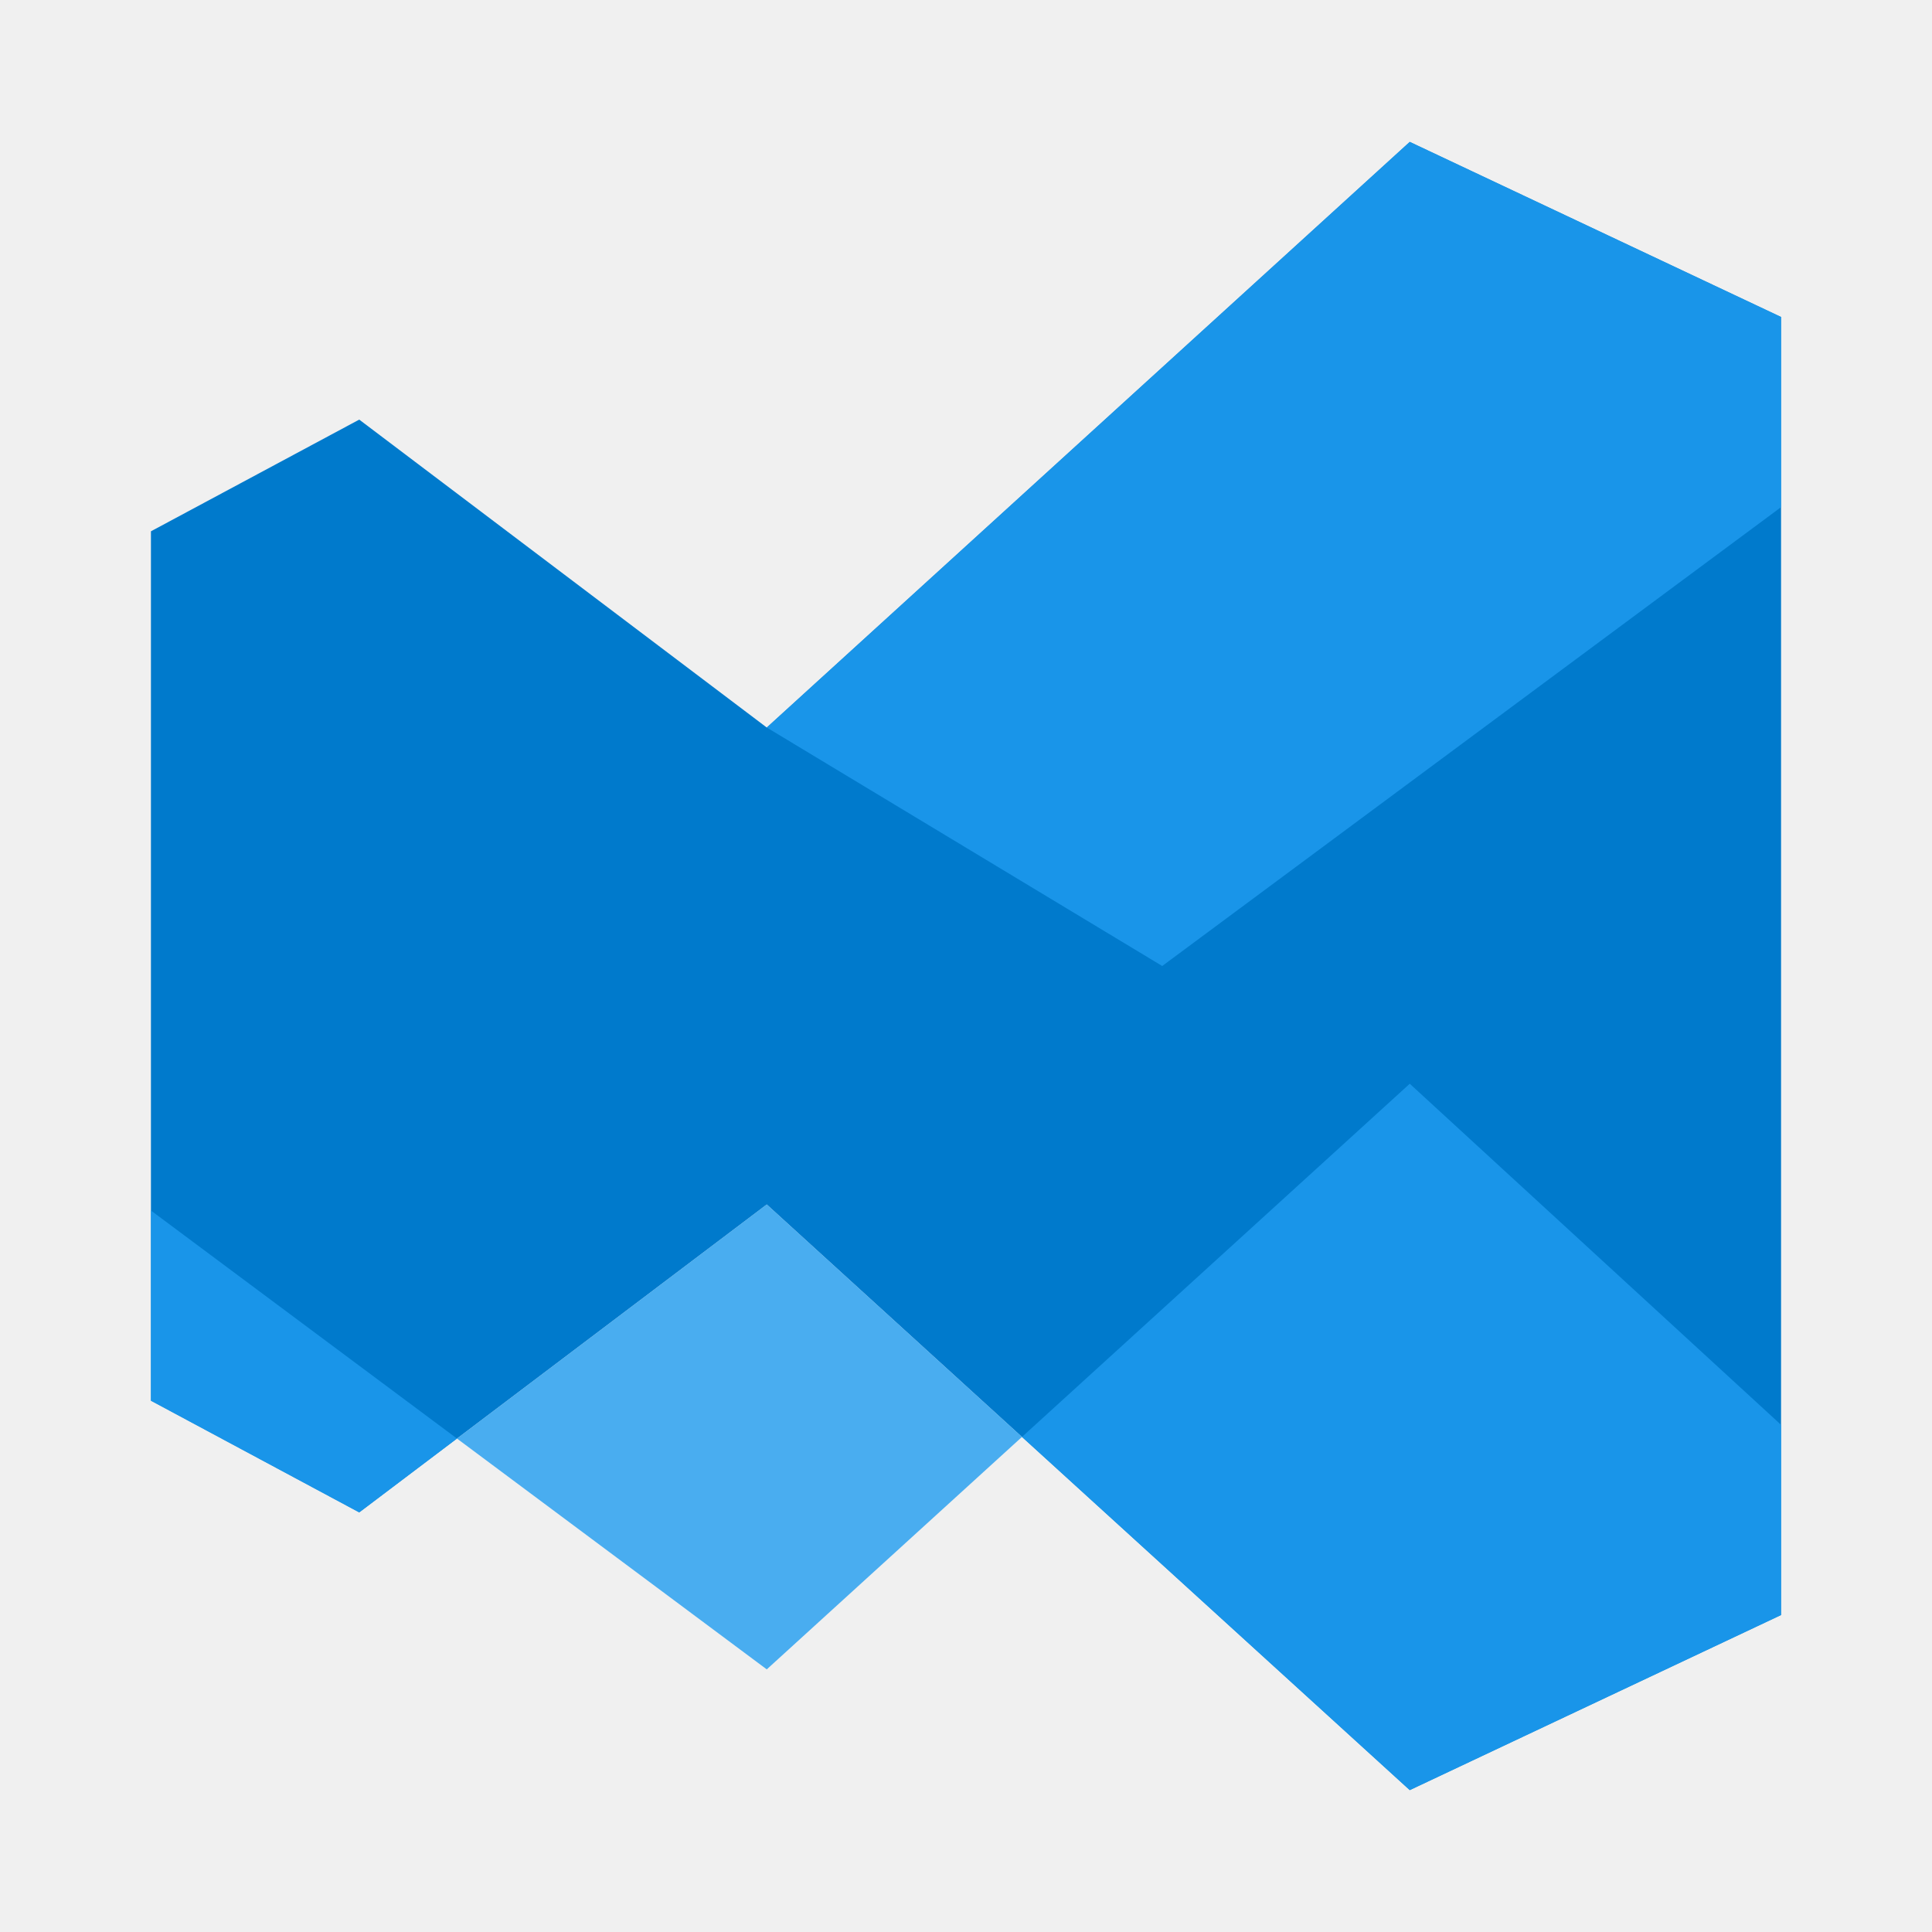
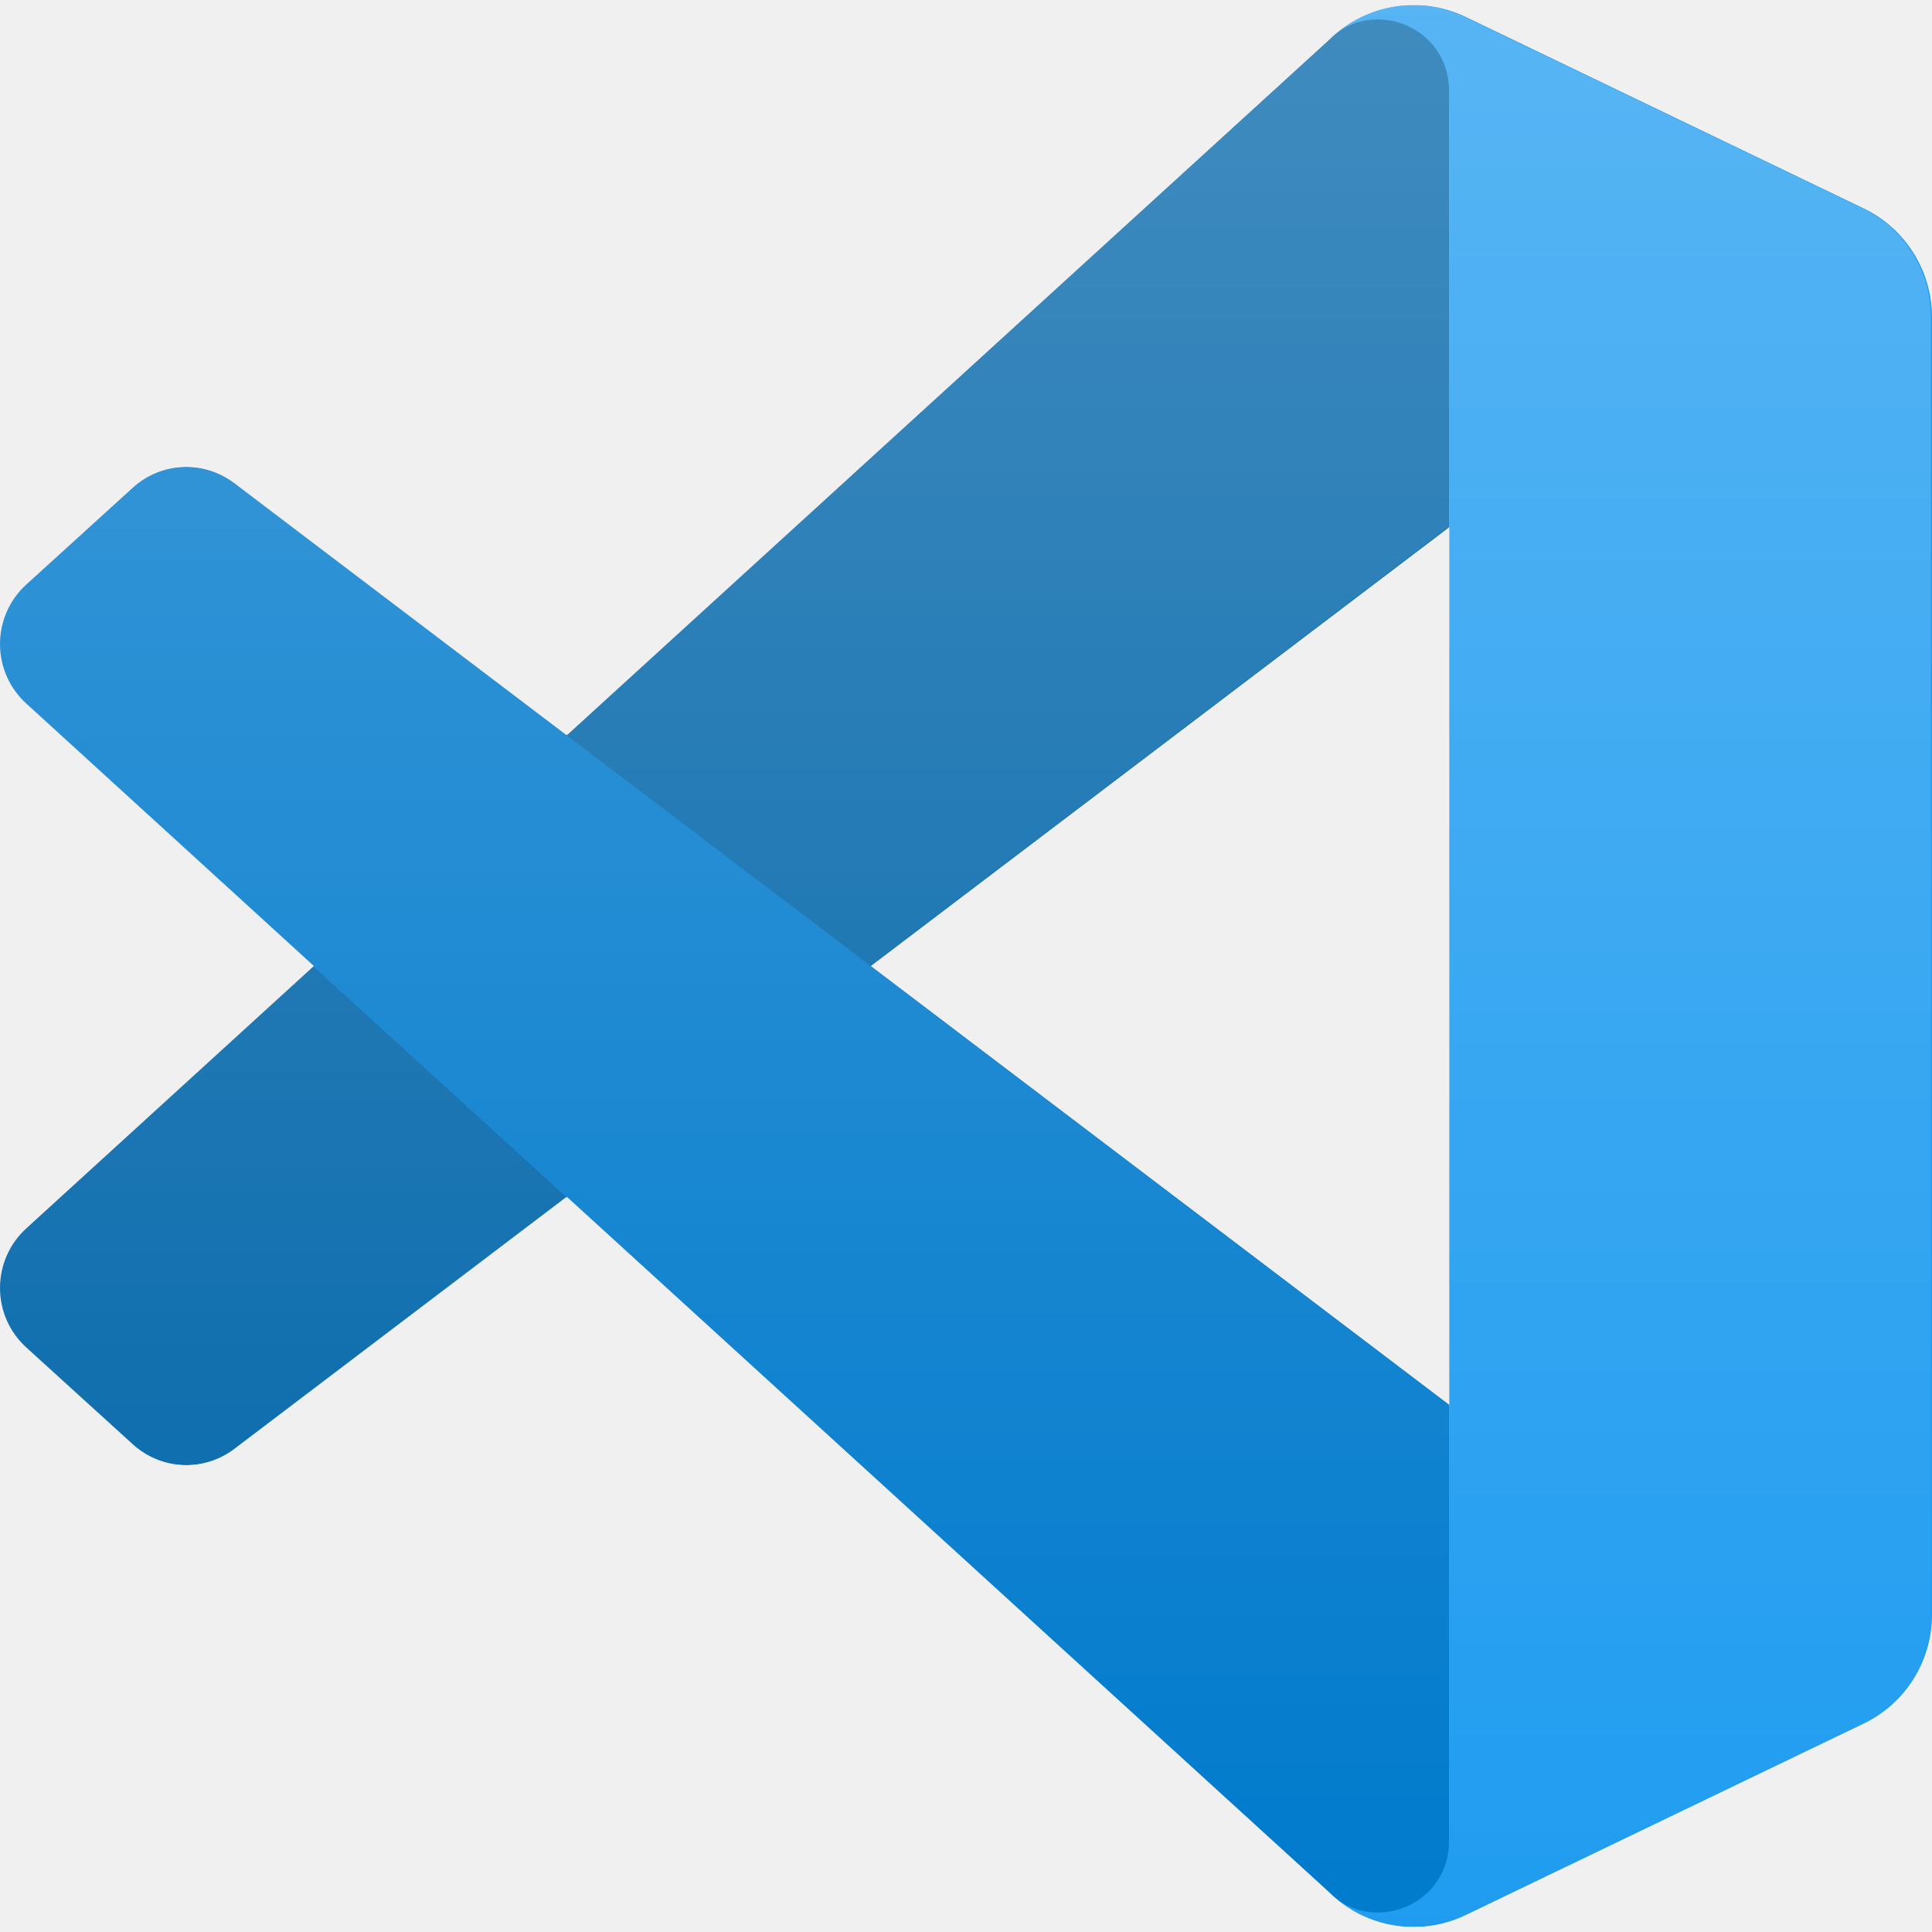
- <svg xmlns="http://www.w3.org/2000/svg" viewBox="0 0 64 64">
-   <path d="M46.7 4.7L25.4 24.1 11.9 13.9 5 17.6v28.8l6.9 3.7 13.5-10.2 21.3 19.4L59 53.5V10.5L46.7 4.7z" fill="#007ACC" />
-   <path d="M59 10.5L46.7 4.7 25.4 24.1 38.5 32 59 16.8v-6.3zM46.7 59.3L25.4 39.9 11.9 50.1 5 46.4v-6.3l20.4 15.2 21.3-19.4L59 47.2v6.3l-12.3 5.8z" fill="#1F9CF0" opacity="0.8" />
+ <svg xmlns="http://www.w3.org/2000/svg" version="1.1" id="Layer_1" x="0px" y="0px" viewBox="0 0 256 256" style="enable-background:new 0 0 256 256" xml:space="preserve">
+   <style type="text/css">.st0{fill-rule:evenodd;clip-rule:evenodd;fill:#FFFFFF;filter:url(#Adobe_OpacityMaskFilter);} .st1{mask:url(#mask0_1_);} .st2{fill:#0065A9;} .st3{fill:#007ACC;} .st4{fill:#1F9CF0;} .st5{opacity:0.25;} .st6{fill-rule:evenodd;clip-rule:evenodd;fill:url(#SVGID_1_);}</style>
+   <defs>
+     <filter id="Adobe_OpacityMaskFilter" filterUnits="userSpaceOnUse" x="-0.16" y="0.66" width="256.16" height="254.68">
+       <feColorMatrix type="matrix" values="1 0 0 0 0 0 1 0 0 0 0 0 1 0 0 0 0 0 1 0" />
+     </filter>
+   </defs>
+   <mask maskUnits="userSpaceOnUse" x="-0.16" y="0.66" width="256.16" height="254.68" id="mask0_1_">
+     <path class="st0" d="M181.53,254.25c4.03,1.57,8.63,1.47,12.7-0.49l52.71-25.36c5.54-2.66,9.06-8.27,9.06-14.42V42.02 c0-6.15-3.52-11.75-9.06-14.42L194.23,2.24c-5.34-2.57-11.59-1.94-16.28,1.47c-0.67,0.49-1.31,1.03-1.91,1.63L75.15,97.39 L31.2,64.02c-4.09-3.11-9.81-2.85-13.61,0.61L3.49,77.45c-4.65,4.23-4.65,11.54-0.01,15.77L41.59,128L3.48,162.77 c-4.64,4.24-4.64,11.55,0.01,15.78l14.1,12.82c3.8,3.46,9.52,3.71,13.61,0.61l43.95-33.36l100.9,92.05 C177.65,252.26,179.52,253.47,181.53,254.25z M192.04,69.89L115.48,128l76.56,58.12V69.89z" />
+   </mask>
+   <g class="st1">
+     <path class="st2" d="M246.94,27.64l-52.75-25.4c-6.1-2.94-13.4-1.7-18.19,3.09L3.32,162.77c-4.64,4.24-4.64,11.55,0.01,15.78 l14.1,12.82c3.8,3.46,9.53,3.71,13.62,0.61L239,34.23c6.98-5.29,17-0.32,17,8.44v-0.61C256,35.91,252.48,30.3,246.94,27.64z" />
+     <g>
+       <path class="st3" d="M246.94,228.36l-52.75,25.4c-6.1,2.94-13.4,1.7-18.19-3.09L3.32,93.23c-4.64-4.23-4.64-11.55,0.01-15.77 l14.1-12.82c3.8-3.46,9.53-3.71,13.62-0.61L239,221.77c6.98,5.29,17,0.32,17-8.44v0.61C256,220.09,252.48,225.7,246.94,228.36z" />
+     </g>
+     <g>
+       <path class="st4" d="M194.2,253.76c-6.11,2.94-13.4,1.7-18.2-3.1c5.9,5.9,16,1.72,16-6.63V11.96c0-8.35-10.1-12.53-16-6.63 c4.79-4.79,12.09-6.03,18.2-3.1l52.74,25.36c5.54,2.67,9.07,8.27,9.07,14.42v171.97c0,6.15-3.52,11.75-9.07,14.42L194.2,253.76z" />
+     </g>
+     <g class="st5">
+       <linearGradient id="SVGID_1_" gradientUnits="userSpaceOnUse" x1="127.844" y1="257.34" x2="127.844" y2="2.66" gradientTransform="matrix(1 0 0 -1 0 258)">
+         <stop offset="0" style="stop-color:#FFFFFF" />
+         <stop offset="1" style="stop-color:#FFFFFF;stop-opacity:0" />
+       </linearGradient>
+       <path class="st6" d="M181.38,254.25c4.03,1.57,8.63,1.47,12.7-0.49l52.71-25.36c5.54-2.66,9.06-8.27,9.06-14.42V42.02 c0-6.15-3.52-11.75-9.06-14.42L194.08,2.24c-5.34-2.57-11.59-1.94-16.28,1.47c-0.67,0.49-1.31,1.03-1.91,1.63L74.99,97.39 L31.04,64.02c-4.09-3.11-9.81-2.85-13.61,0.61L3.33,77.45c-4.65,4.23-4.65,11.54-0.01,15.78L41.44,128L3.32,162.77 c-4.64,4.24-4.64,11.55,0.01,15.78l14.1,12.82c3.8,3.46,9.52,3.71,13.61,0.61l43.95-33.36l100.9,92.05 C177.49,252.26,179.36,253.47,181.38,254.25z M191.88,69.89L115.32,128l76.56,58.12V69.89z" />
+     </g>
+   </g>
</svg>
